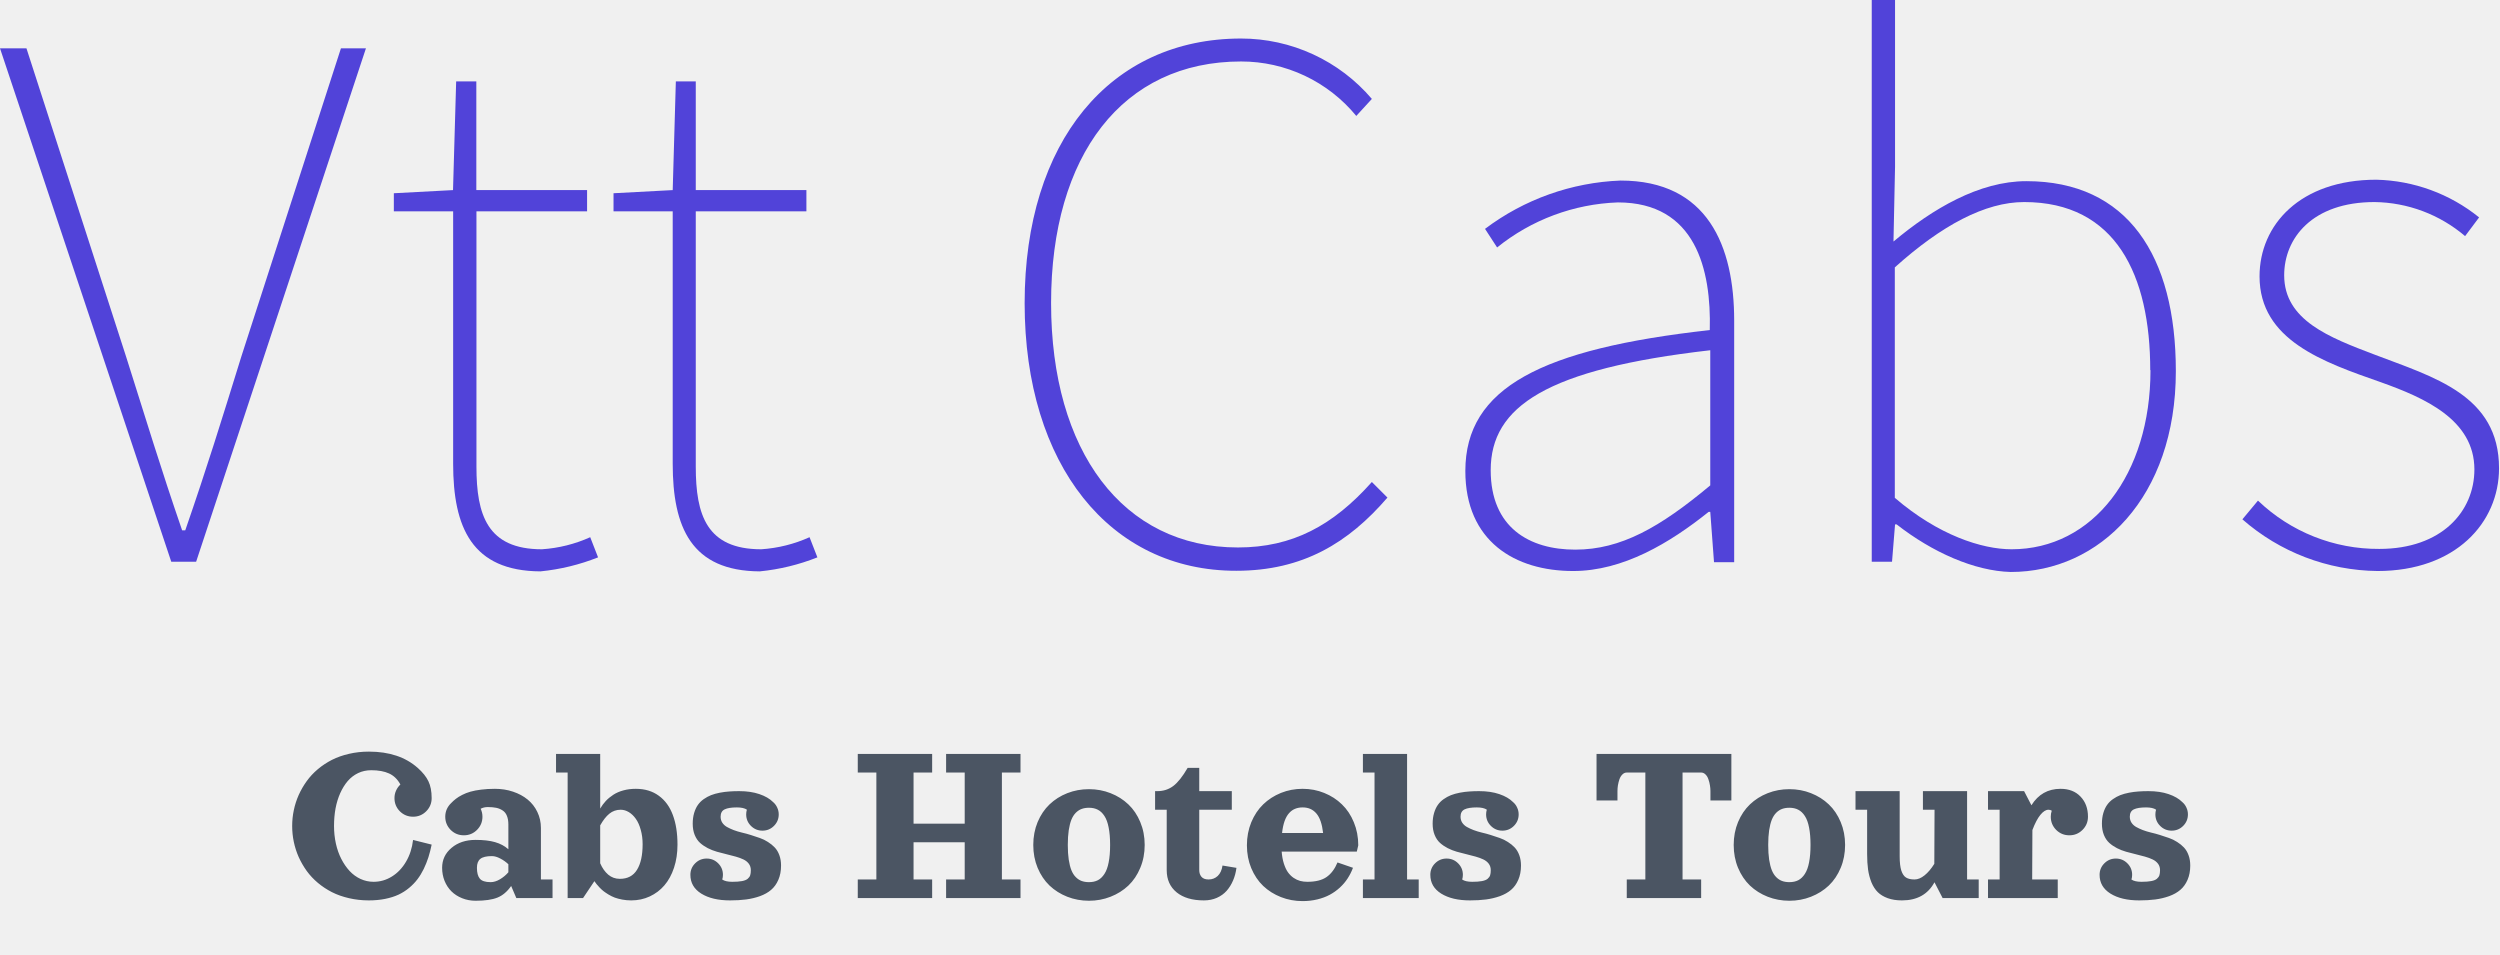
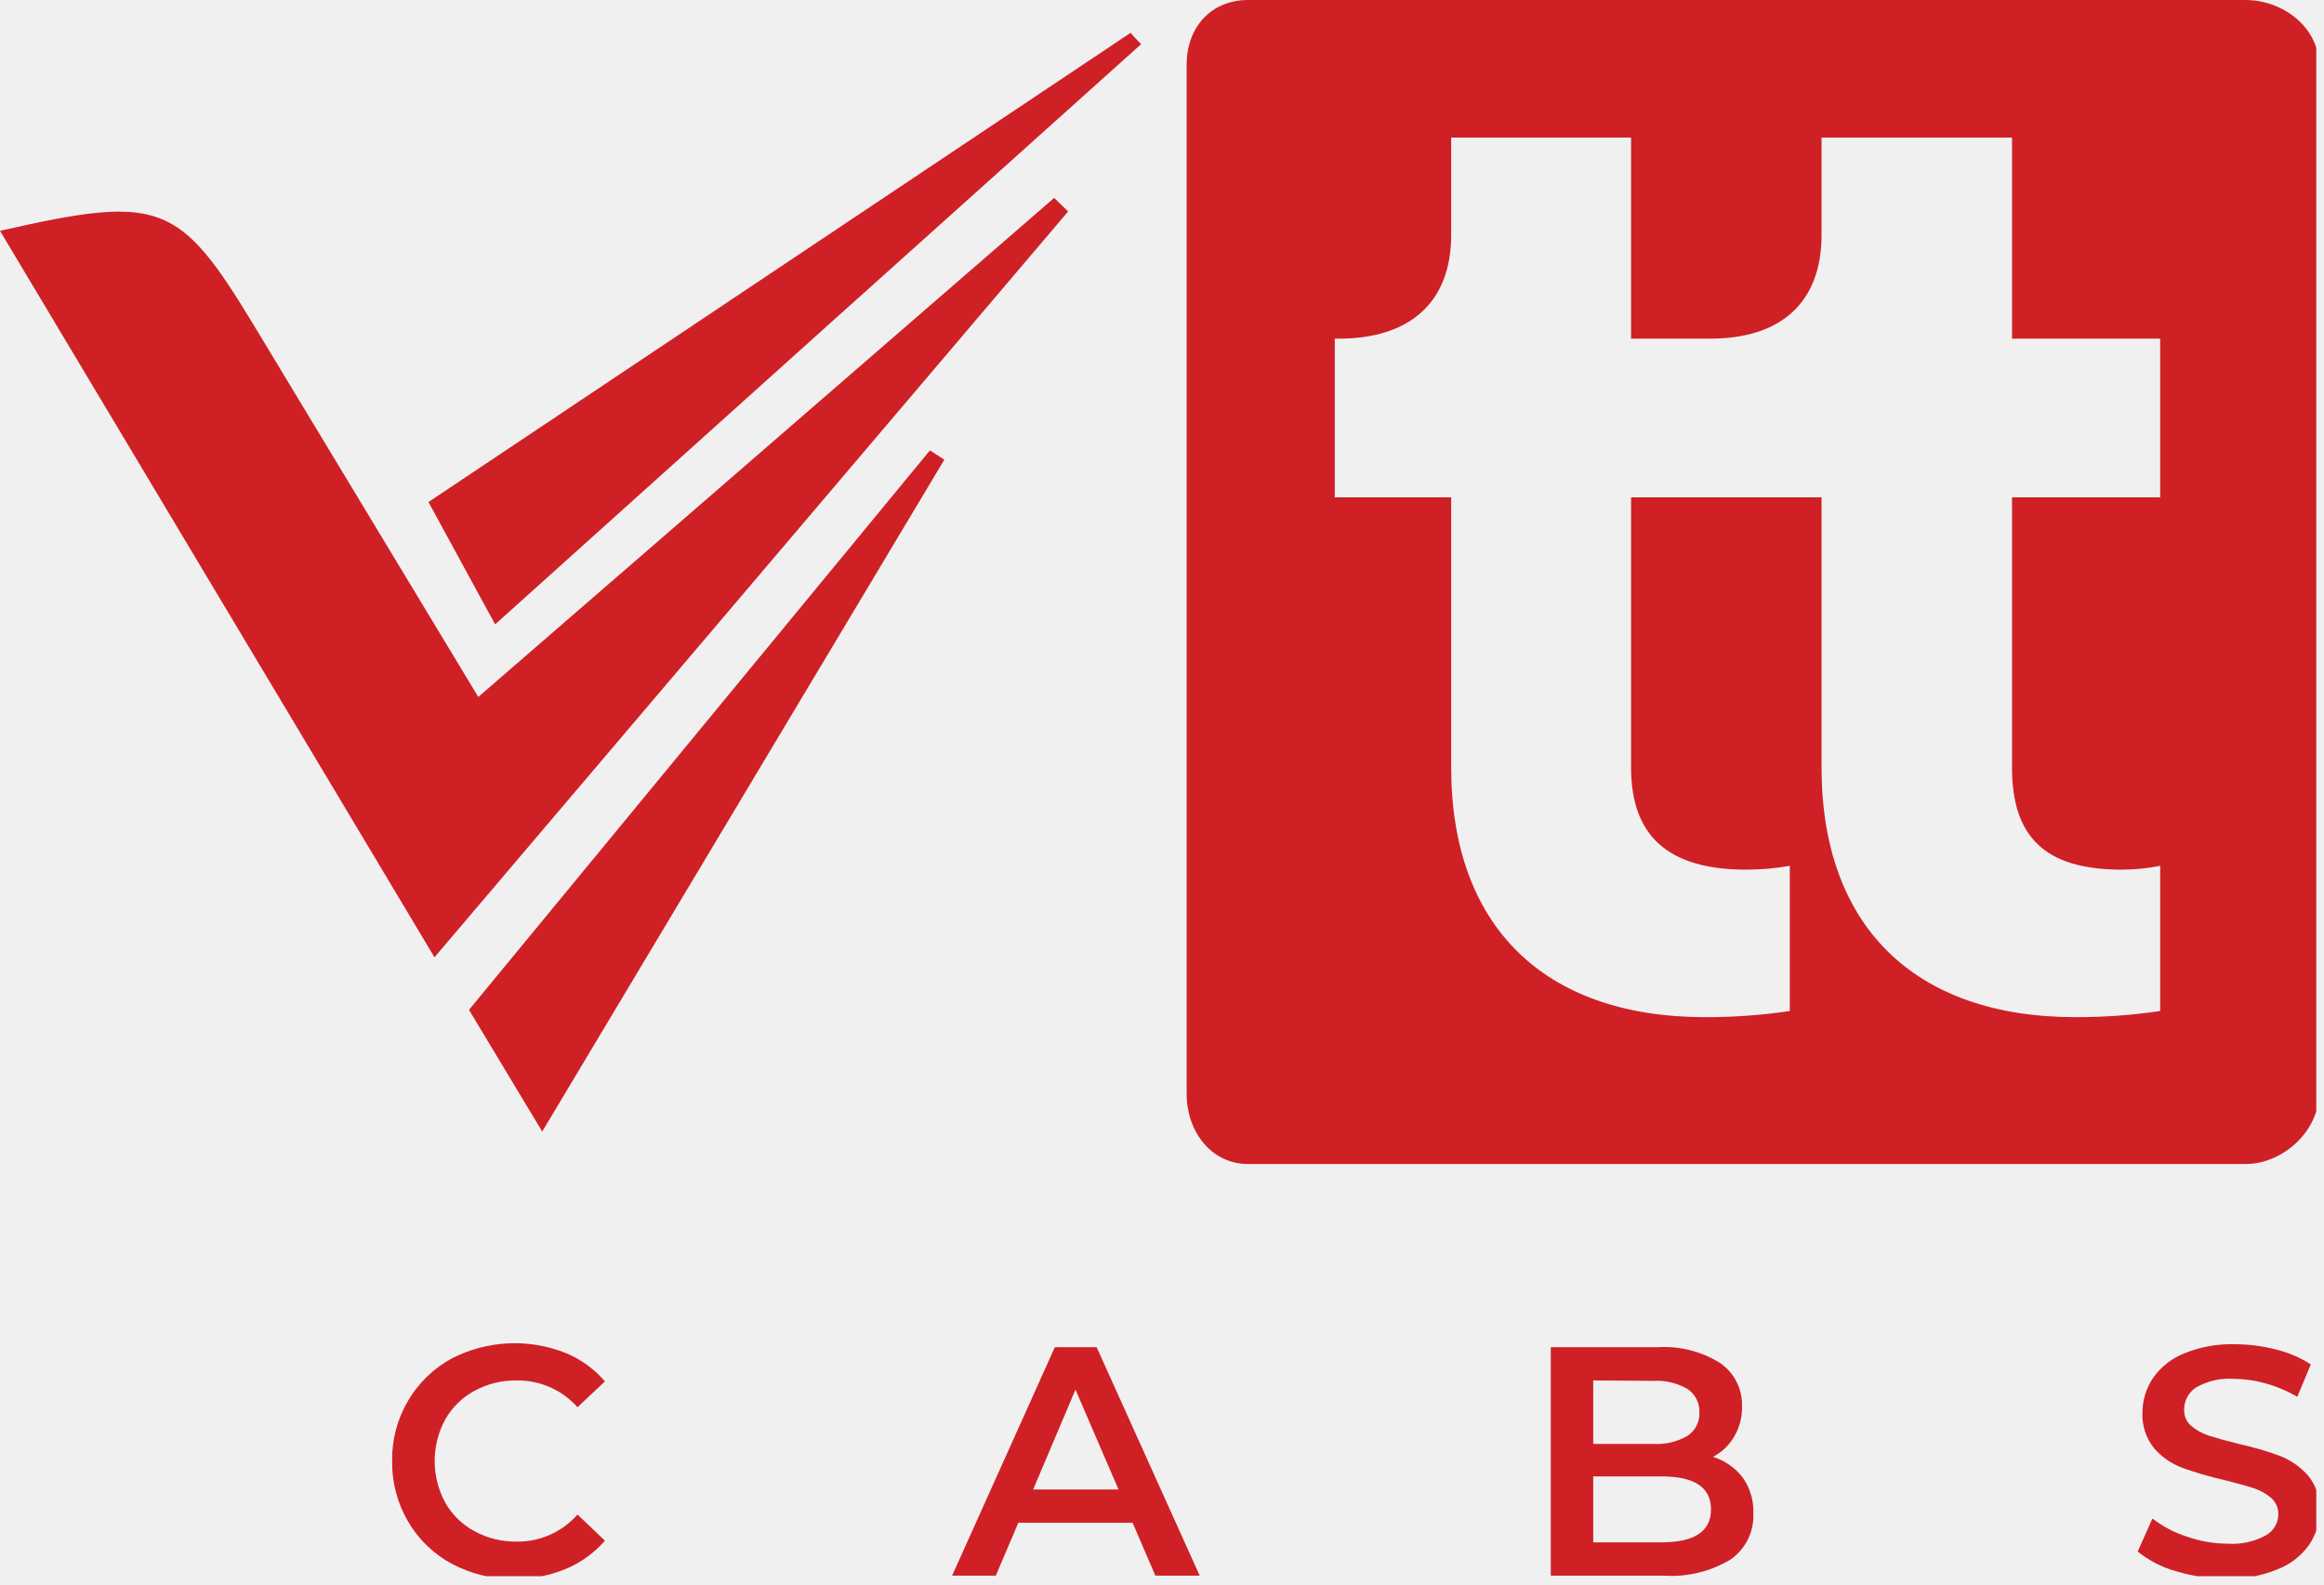
- <svg xmlns="http://www.w3.org/2000/svg" width="207" height="79" viewBox="0 0 207 79" fill="none">
-   <path d="M30.544 62.234C32.228 62.234 33.576 62.683 34.586 63.581C35 63.947 35.295 64.316 35.472 64.688C35.651 65.057 35.741 65.522 35.741 66.084C35.741 66.51 35.59 66.874 35.289 67.176C34.991 67.474 34.628 67.624 34.202 67.624C33.775 67.624 33.411 67.474 33.109 67.176C32.811 66.874 32.662 66.51 32.662 66.084C32.662 65.865 32.705 65.66 32.791 65.468C32.878 65.272 32.998 65.102 33.152 64.958C32.922 64.528 32.609 64.223 32.214 64.043C31.823 63.864 31.33 63.774 30.737 63.774C30.349 63.774 29.988 63.852 29.654 64.01C29.324 64.167 29.037 64.387 28.793 64.669C28.552 64.951 28.345 65.285 28.172 65.67C27.999 66.055 27.869 66.478 27.782 66.94C27.699 67.399 27.657 67.883 27.657 68.394C27.657 68.897 27.709 69.382 27.811 69.847C27.914 70.312 28.063 70.735 28.259 71.117C28.454 71.499 28.684 71.832 28.947 72.118C29.21 72.4 29.511 72.62 29.851 72.777C30.195 72.934 30.554 73.013 30.929 73.013C31.475 73.013 31.982 72.867 32.45 72.575C32.922 72.283 33.311 71.874 33.619 71.348C33.93 70.819 34.124 70.219 34.202 69.548L35.741 69.933C35.664 70.309 35.575 70.658 35.472 70.982C35.369 71.303 35.241 71.624 35.087 71.945C34.933 72.262 34.758 72.549 34.562 72.806C34.367 73.063 34.136 73.302 33.869 73.523C33.603 73.744 33.31 73.93 32.989 74.081C32.668 74.229 32.301 74.344 31.887 74.428C31.473 74.511 31.026 74.553 30.544 74.553C29.97 74.553 29.422 74.492 28.899 74.37C28.379 74.251 27.907 74.085 27.484 73.87C27.064 73.655 26.675 73.398 26.319 73.1C25.963 72.801 25.655 72.472 25.395 72.113C25.136 71.751 24.914 71.367 24.731 70.963C24.552 70.556 24.417 70.137 24.327 69.707C24.237 69.274 24.192 68.836 24.192 68.394C24.192 67.951 24.237 67.514 24.327 67.085C24.417 66.651 24.552 66.233 24.731 65.829C24.914 65.421 25.136 65.038 25.395 64.679C25.655 64.316 25.963 63.986 26.319 63.687C26.675 63.389 27.064 63.132 27.484 62.917C27.907 62.703 28.379 62.536 28.899 62.417C29.422 62.295 29.97 62.234 30.544 62.234ZM44.788 68.562V72.82H45.75V74.36H42.752L42.324 73.359C41.997 73.828 41.617 74.149 41.184 74.322C40.754 74.495 40.152 74.582 39.379 74.582C38.978 74.582 38.605 74.511 38.258 74.37C37.915 74.232 37.621 74.043 37.377 73.802C37.137 73.562 36.947 73.273 36.81 72.936C36.675 72.599 36.608 72.238 36.608 71.853C36.608 71.189 36.867 70.639 37.387 70.203C37.907 69.763 38.571 69.543 39.379 69.543C40.03 69.543 40.569 69.606 40.996 69.731C41.423 69.853 41.788 70.049 42.093 70.318V68.278C42.093 67.989 42.053 67.749 41.973 67.556C41.896 67.361 41.779 67.211 41.622 67.109C41.464 67.003 41.288 66.929 41.092 66.887C40.897 66.846 40.662 66.825 40.39 66.825C40.172 66.825 39.974 66.871 39.798 66.964C39.897 67.173 39.947 67.393 39.947 67.624C39.947 68.05 39.796 68.414 39.495 68.716C39.196 69.014 38.834 69.163 38.407 69.163C37.98 69.163 37.616 69.014 37.315 68.716C37.017 68.414 36.867 68.05 36.867 67.624C36.867 67.405 36.909 67.2 36.992 67.008C37.079 66.815 37.198 66.647 37.349 66.502C37.477 66.368 37.61 66.247 37.748 66.141C37.886 66.032 38.059 65.925 38.268 65.819C38.479 65.71 38.709 65.62 38.956 65.55C39.203 65.479 39.498 65.423 39.841 65.381C40.188 65.336 40.566 65.314 40.977 65.314C41.509 65.314 42.01 65.392 42.478 65.55C42.947 65.707 43.351 65.925 43.691 66.204C44.031 66.483 44.299 66.826 44.494 67.234C44.69 67.641 44.788 68.084 44.788 68.562ZM42.093 72.224V71.56C41.894 71.371 41.67 71.212 41.419 71.083C41.172 70.952 40.943 70.886 40.731 70.886C40.276 70.886 39.955 70.963 39.769 71.117C39.583 71.268 39.49 71.513 39.49 71.853C39.49 72.261 39.57 72.561 39.73 72.753C39.891 72.946 40.189 73.042 40.626 73.042C40.873 73.042 41.129 72.963 41.395 72.806C41.665 72.646 41.898 72.452 42.093 72.224ZM52.641 65.314C53.392 65.314 54.027 65.505 54.547 65.886C55.07 66.265 55.458 66.797 55.711 67.484C55.968 68.167 56.096 68.985 56.096 69.938C56.096 70.634 56 71.273 55.807 71.853C55.615 72.431 55.349 72.917 55.009 73.311C54.672 73.703 54.268 74.007 53.796 74.226C53.328 74.444 52.818 74.553 52.266 74.553C52.009 74.553 51.762 74.53 51.525 74.486C51.287 74.441 51.08 74.386 50.904 74.322C50.727 74.254 50.554 74.169 50.384 74.067C50.217 73.964 50.078 73.87 49.966 73.783C49.856 73.696 49.746 73.594 49.634 73.475C49.525 73.356 49.443 73.263 49.388 73.196C49.337 73.129 49.279 73.05 49.215 72.96L48.277 74.36H47.001V63.966H46.039V62.427H49.696V66.95C49.828 66.722 49.982 66.514 50.158 66.324C50.334 66.135 50.541 65.963 50.779 65.809C51.019 65.652 51.298 65.53 51.616 65.444C51.934 65.357 52.275 65.314 52.641 65.314ZM49.696 71.478C49.866 71.873 50.087 72.187 50.36 72.421C50.633 72.652 50.955 72.768 51.327 72.768C51.963 72.768 52.434 72.519 52.742 72.022C53.053 71.525 53.209 70.819 53.209 69.904C53.209 69.475 53.158 69.078 53.055 68.716C52.956 68.35 52.821 68.047 52.651 67.806C52.484 67.566 52.291 67.38 52.073 67.248C51.855 67.114 51.627 67.046 51.39 67.046C51.037 67.046 50.726 67.155 50.456 67.373C50.19 67.588 49.937 67.911 49.696 68.341V71.478ZM59.801 72.825C59.984 72.95 60.26 73.013 60.629 73.013C60.959 73.013 61.227 72.994 61.433 72.955C61.641 72.917 61.798 72.854 61.904 72.768C62.01 72.678 62.081 72.58 62.116 72.474C62.151 72.365 62.169 72.224 62.169 72.051C62.169 71.845 62.114 71.669 62.005 71.521C61.896 71.374 61.749 71.255 61.563 71.165C61.377 71.075 61.163 70.997 60.923 70.929C60.682 70.859 60.428 70.793 60.162 70.732C59.896 70.668 59.63 70.599 59.364 70.525C59.097 70.448 58.844 70.349 58.603 70.227C58.363 70.102 58.149 69.956 57.963 69.789C57.777 69.619 57.63 69.399 57.52 69.13C57.411 68.86 57.357 68.551 57.357 68.201C57.357 67.88 57.395 67.588 57.472 67.325C57.549 67.062 57.652 66.839 57.78 66.656C57.909 66.47 58.071 66.308 58.266 66.17C58.462 66.032 58.666 65.922 58.877 65.838C59.092 65.755 59.333 65.688 59.599 65.636C59.869 65.585 60.129 65.551 60.379 65.535C60.629 65.516 60.902 65.506 61.197 65.506C61.838 65.506 62.398 65.588 62.876 65.752C63.357 65.915 63.736 66.135 64.012 66.411C64.159 66.536 64.273 66.688 64.353 66.868C64.437 67.044 64.479 67.232 64.479 67.431C64.479 67.803 64.347 68.121 64.084 68.384C63.821 68.647 63.503 68.778 63.131 68.778C62.759 68.778 62.442 68.647 62.178 68.384C61.915 68.121 61.784 67.803 61.784 67.431C61.784 67.296 61.803 67.166 61.842 67.041C61.659 66.916 61.383 66.854 61.014 66.854C60.562 66.854 60.223 66.908 59.999 67.017C59.777 67.126 59.667 67.328 59.667 67.624C59.667 67.81 59.713 67.975 59.806 68.119C59.899 68.26 60.026 68.377 60.186 68.47C60.347 68.56 60.533 68.647 60.745 68.73C60.959 68.811 61.187 68.879 61.428 68.937C61.668 68.992 61.915 69.059 62.169 69.139C62.422 69.219 62.669 69.301 62.91 69.385C63.151 69.468 63.377 69.579 63.588 69.717C63.803 69.852 63.991 70.004 64.151 70.174C64.312 70.344 64.439 70.557 64.532 70.814C64.625 71.067 64.671 71.351 64.671 71.666C64.671 72.115 64.596 72.511 64.445 72.854C64.297 73.194 64.099 73.47 63.848 73.682C63.601 73.894 63.293 74.067 62.924 74.202C62.555 74.333 62.172 74.424 61.774 74.476C61.377 74.527 60.934 74.553 60.446 74.553C59.461 74.553 58.667 74.365 58.064 73.99C57.464 73.615 57.164 73.096 57.164 72.436C57.164 72.063 57.296 71.746 57.559 71.483C57.822 71.22 58.14 71.088 58.512 71.088C58.884 71.088 59.202 71.22 59.465 71.483C59.728 71.746 59.859 72.063 59.859 72.436C59.859 72.57 59.84 72.7 59.801 72.825ZM78.337 62.427H84.497V63.966H82.957V72.82H84.497V74.36H78.337V72.82H79.877V69.741H75.642V72.82H77.182V74.36H71.023V72.82H72.563V63.966H71.023V62.427H77.182V63.966H75.642V68.201H79.877V63.966H78.337V62.427ZM88.37 65.675C88.935 65.453 89.533 65.343 90.165 65.343C90.797 65.343 91.394 65.453 91.955 65.675C92.52 65.896 93.011 66.206 93.428 66.603C93.845 66.998 94.174 67.486 94.414 68.066C94.658 68.647 94.78 69.279 94.78 69.962C94.78 70.645 94.658 71.278 94.414 71.858C94.174 72.439 93.845 72.928 93.428 73.326C93.011 73.72 92.52 74.028 91.955 74.25C91.394 74.471 90.797 74.582 90.165 74.582C89.533 74.582 88.935 74.471 88.37 74.25C87.809 74.028 87.32 73.72 86.903 73.326C86.489 72.928 86.16 72.439 85.916 71.858C85.676 71.278 85.555 70.645 85.555 69.962C85.555 69.279 85.676 68.647 85.916 68.066C86.16 67.486 86.489 66.998 86.903 66.603C87.32 66.206 87.809 65.896 88.37 65.675ZM90.165 66.882C89.941 66.882 89.74 66.915 89.564 66.979C89.387 67.043 89.225 67.149 89.078 67.296C88.93 67.444 88.808 67.635 88.712 67.869C88.619 68.103 88.545 68.395 88.491 68.745C88.439 69.094 88.414 69.5 88.414 69.962C88.414 70.424 88.439 70.83 88.491 71.18C88.545 71.529 88.619 71.821 88.712 72.055C88.808 72.29 88.93 72.481 89.078 72.628C89.225 72.776 89.387 72.882 89.564 72.946C89.74 73.01 89.941 73.042 90.165 73.042C90.448 73.042 90.693 72.989 90.901 72.883C91.11 72.774 91.291 72.601 91.445 72.363C91.602 72.126 91.719 71.807 91.796 71.406C91.877 71.005 91.917 70.524 91.917 69.962C91.917 69.401 91.877 68.92 91.796 68.519C91.719 68.118 91.602 67.798 91.445 67.561C91.291 67.324 91.11 67.152 90.901 67.046C90.693 66.937 90.448 66.882 90.165 66.882ZM98.336 63.581H99.298V65.506H101.993V67.046H99.298V72.051C99.298 72.269 99.359 72.452 99.481 72.599C99.606 72.747 99.802 72.82 100.068 72.82C100.367 72.82 100.62 72.723 100.829 72.527C101.037 72.328 101.169 72.041 101.223 71.666L102.378 71.858C102.33 72.233 102.237 72.582 102.099 72.902C101.964 73.22 101.788 73.504 101.57 73.754C101.351 74.001 101.08 74.197 100.756 74.341C100.436 74.482 100.078 74.553 99.683 74.553C98.724 74.553 97.97 74.33 97.422 73.884C96.876 73.435 96.604 72.824 96.604 72.051V67.046H95.641V65.506H95.834C96.328 65.506 96.764 65.365 97.143 65.083C97.521 64.8 97.919 64.3 98.336 63.581ZM106.122 70.511C106.151 70.883 106.212 71.215 106.305 71.507C106.398 71.799 106.51 72.038 106.641 72.224C106.776 72.41 106.932 72.564 107.108 72.686C107.285 72.805 107.466 72.889 107.652 72.941C107.838 72.989 108.037 73.013 108.249 73.013C108.926 73.013 109.453 72.883 109.832 72.623C110.214 72.36 110.518 71.956 110.746 71.411L112.026 71.853C111.911 72.165 111.763 72.458 111.583 72.734C111.407 73.007 111.194 73.258 110.943 73.489C110.693 73.72 110.414 73.919 110.106 74.086C109.801 74.25 109.457 74.378 109.072 74.471C108.687 74.564 108.281 74.611 107.854 74.611C107.222 74.611 106.624 74.5 106.059 74.278C105.498 74.057 105.009 73.749 104.592 73.355C104.178 72.957 103.849 72.468 103.605 71.887C103.365 71.306 103.244 70.674 103.244 69.991C103.244 69.308 103.365 68.673 103.605 68.085C103.849 67.498 104.178 67.004 104.592 66.603C105.009 66.199 105.498 65.883 106.059 65.655C106.624 65.428 107.222 65.314 107.854 65.314C108.486 65.314 109.083 65.428 109.644 65.655C110.209 65.883 110.698 66.199 111.112 66.603C111.529 67.004 111.858 67.498 112.098 68.085C112.342 68.673 112.464 69.308 112.464 69.991L112.344 70.511H106.122ZM106.155 68.971H109.553C109.469 68.233 109.285 67.696 108.999 67.359C108.714 67.022 108.335 66.854 107.864 66.854C107.63 66.854 107.419 66.892 107.233 66.969C107.047 67.043 106.88 67.163 106.733 67.33C106.585 67.494 106.462 67.713 106.362 67.989C106.266 68.262 106.197 68.589 106.155 68.971ZM112.849 62.427H116.506V72.82H117.469V74.36H112.849V72.82H113.811V63.966H112.849V62.427ZM121.068 72.825C121.251 72.95 121.527 73.013 121.896 73.013C122.226 73.013 122.494 72.994 122.699 72.955C122.908 72.917 123.065 72.854 123.171 72.768C123.277 72.678 123.347 72.58 123.382 72.474C123.418 72.365 123.435 72.224 123.435 72.051C123.435 71.845 123.381 71.669 123.272 71.521C123.163 71.374 123.015 71.255 122.829 71.165C122.643 71.075 122.43 70.997 122.189 70.929C121.948 70.859 121.695 70.793 121.429 70.732C121.163 70.668 120.896 70.599 120.63 70.525C120.364 70.448 120.11 70.349 119.87 70.227C119.629 70.102 119.416 69.956 119.23 69.789C119.044 69.619 118.896 69.399 118.787 69.13C118.678 68.86 118.623 68.551 118.623 68.201C118.623 67.88 118.662 67.588 118.739 67.325C118.816 67.062 118.919 66.839 119.047 66.656C119.175 66.47 119.337 66.308 119.533 66.17C119.729 66.032 119.932 65.922 120.144 65.838C120.359 65.755 120.6 65.688 120.866 65.636C121.135 65.585 121.395 65.551 121.645 65.535C121.896 65.516 122.168 65.506 122.463 65.506C123.105 65.506 123.665 65.588 124.143 65.752C124.624 65.915 125.003 66.135 125.278 66.411C125.426 66.536 125.54 66.688 125.62 66.868C125.703 67.044 125.745 67.232 125.745 67.431C125.745 67.803 125.614 68.121 125.351 68.384C125.088 68.647 124.77 68.778 124.398 68.778C124.026 68.778 123.708 68.647 123.445 68.384C123.182 68.121 123.05 67.803 123.05 67.431C123.05 67.296 123.07 67.166 123.108 67.041C122.925 66.916 122.649 66.854 122.281 66.854C121.828 66.854 121.49 66.908 121.265 67.017C121.044 67.126 120.933 67.328 120.933 67.624C120.933 67.81 120.98 67.975 121.073 68.119C121.166 68.26 121.292 68.377 121.453 68.47C121.613 68.56 121.799 68.647 122.011 68.73C122.226 68.811 122.454 68.879 122.694 68.937C122.935 68.992 123.182 69.059 123.435 69.139C123.689 69.219 123.936 69.301 124.176 69.385C124.417 69.468 124.643 69.579 124.855 69.717C125.07 69.852 125.258 70.004 125.418 70.174C125.578 70.344 125.705 70.557 125.798 70.814C125.891 71.067 125.938 71.351 125.938 71.666C125.938 72.115 125.862 72.511 125.711 72.854C125.564 73.194 125.365 73.47 125.115 73.682C124.868 73.894 124.56 74.067 124.191 74.202C123.822 74.333 123.439 74.424 123.041 74.476C122.643 74.527 122.2 74.553 121.713 74.553C120.728 74.553 119.934 74.365 119.331 73.99C118.731 73.615 118.431 73.096 118.431 72.436C118.431 72.063 118.562 71.746 118.825 71.483C119.089 71.22 119.406 71.088 119.778 71.088C120.15 71.088 120.468 71.22 120.731 71.483C120.994 71.746 121.126 72.063 121.126 72.436C121.126 72.57 121.106 72.7 121.068 72.825ZM132.193 62.427H143.357V66.276H141.625V65.506C141.625 65.349 141.61 65.187 141.582 65.02C141.556 64.853 141.514 64.688 141.456 64.525C141.402 64.361 141.322 64.228 141.216 64.125C141.11 64.019 140.99 63.966 140.855 63.966H139.315V72.82H140.855V74.36H134.696V72.82H136.235V63.966H134.696C134.561 63.966 134.44 64.019 134.335 64.125C134.229 64.228 134.147 64.361 134.089 64.525C134.035 64.688 133.993 64.853 133.964 65.02C133.938 65.187 133.926 65.349 133.926 65.506V66.276H132.193V62.427ZM146.365 65.675C146.929 65.453 147.528 65.343 148.16 65.343C148.791 65.343 149.388 65.453 149.95 65.675C150.514 65.896 151.005 66.206 151.422 66.603C151.839 66.998 152.168 67.486 152.409 68.066C152.652 68.647 152.774 69.279 152.774 69.962C152.774 70.645 152.652 71.278 152.409 71.858C152.168 72.439 151.839 72.928 151.422 73.326C151.005 73.72 150.514 74.028 149.95 74.25C149.388 74.471 148.791 74.582 148.16 74.582C147.528 74.582 146.929 74.471 146.365 74.25C145.803 74.028 145.314 73.72 144.897 73.326C144.483 72.928 144.154 72.439 143.911 71.858C143.67 71.278 143.55 70.645 143.55 69.962C143.55 69.279 143.67 68.647 143.911 68.066C144.154 67.486 144.483 66.998 144.897 66.603C145.314 66.206 145.803 65.896 146.365 65.675ZM148.16 66.882C147.935 66.882 147.734 66.915 147.558 66.979C147.382 67.043 147.22 67.149 147.072 67.296C146.924 67.444 146.803 67.635 146.706 67.869C146.613 68.103 146.539 68.395 146.485 68.745C146.434 69.094 146.408 69.5 146.408 69.962C146.408 70.424 146.434 70.83 146.485 71.18C146.539 71.529 146.613 71.821 146.706 72.055C146.803 72.29 146.924 72.481 147.072 72.628C147.22 72.776 147.382 72.882 147.558 72.946C147.734 73.01 147.935 73.042 148.16 73.042C148.442 73.042 148.687 72.989 148.896 72.883C149.104 72.774 149.286 72.601 149.44 72.363C149.597 72.126 149.714 71.807 149.791 71.406C149.871 71.005 149.911 70.524 149.911 69.962C149.911 69.401 149.871 68.92 149.791 68.519C149.714 68.118 149.597 67.798 149.44 67.561C149.286 67.324 149.104 67.152 148.896 67.046C148.687 66.937 148.442 66.882 148.16 66.882ZM153.636 65.506H157.293V70.896C157.293 71.403 157.338 71.797 157.427 72.079C157.52 72.362 157.652 72.556 157.822 72.662C157.995 72.768 158.229 72.82 158.525 72.82C158.794 72.82 159.07 72.707 159.352 72.479C159.638 72.251 159.907 71.933 160.161 71.526L160.18 67.046H159.218V65.506H162.875V72.82H163.837V74.36H160.849L160.175 73.052C159.633 74.052 158.736 74.553 157.485 74.553C157.036 74.553 156.643 74.492 156.306 74.37C155.969 74.248 155.694 74.081 155.479 73.87C155.264 73.655 155.089 73.383 154.954 73.056C154.823 72.726 154.73 72.373 154.675 71.998C154.624 71.619 154.598 71.188 154.598 70.703V67.046H153.636V65.506ZM164.607 65.506H167.595L168.202 66.676C168.769 65.768 169.573 65.314 170.612 65.314C171.309 65.314 171.86 65.529 172.268 65.959C172.678 66.385 172.884 66.94 172.884 67.624C172.884 68.05 172.733 68.414 172.431 68.716C172.133 69.014 171.77 69.163 171.344 69.163C170.917 69.163 170.553 69.014 170.251 68.716C169.953 68.414 169.804 68.05 169.804 67.624C169.804 67.45 169.831 67.284 169.886 67.123C169.799 67.072 169.708 67.046 169.611 67.046C169.397 67.046 169.174 67.187 168.943 67.47C168.715 67.749 168.495 68.167 168.283 68.725L168.264 72.82H170.381V74.36H164.607V72.82H165.569V67.046H164.607V65.506ZM176.483 72.825C176.666 72.95 176.942 73.013 177.311 73.013C177.641 73.013 177.909 72.994 178.114 72.955C178.323 72.917 178.48 72.854 178.586 72.768C178.692 72.678 178.762 72.58 178.798 72.474C178.833 72.365 178.851 72.224 178.851 72.051C178.851 71.845 178.796 71.669 178.687 71.521C178.578 71.374 178.43 71.255 178.244 71.165C178.058 71.075 177.845 70.997 177.604 70.929C177.364 70.859 177.11 70.793 176.844 70.732C176.578 70.668 176.311 70.599 176.045 70.525C175.779 70.448 175.525 70.349 175.285 70.227C175.044 70.102 174.831 69.956 174.645 69.789C174.459 69.619 174.311 69.399 174.202 69.13C174.093 68.86 174.039 68.551 174.039 68.201C174.039 67.88 174.077 67.588 174.154 67.325C174.231 67.062 174.334 66.839 174.462 66.656C174.59 66.47 174.752 66.308 174.948 66.17C175.144 66.032 175.347 65.922 175.559 65.838C175.774 65.755 176.015 65.688 176.281 65.636C176.55 65.585 176.81 65.551 177.06 65.535C177.311 65.516 177.583 65.506 177.879 65.506C178.52 65.506 179.08 65.588 179.558 65.752C180.039 65.915 180.418 66.135 180.694 66.411C180.841 66.536 180.955 66.688 181.035 66.868C181.119 67.044 181.16 67.232 181.16 67.431C181.16 67.803 181.029 68.121 180.766 68.384C180.503 68.647 180.185 68.778 179.813 68.778C179.441 68.778 179.123 68.647 178.86 68.384C178.597 68.121 178.466 67.803 178.466 67.431C178.466 67.296 178.485 67.166 178.523 67.041C178.34 66.916 178.065 66.854 177.696 66.854C177.243 66.854 176.905 66.908 176.68 67.017C176.459 67.126 176.348 67.328 176.348 67.624C176.348 67.81 176.395 67.975 176.488 68.119C176.581 68.26 176.708 68.377 176.868 68.47C177.028 68.56 177.214 68.647 177.426 68.73C177.641 68.811 177.869 68.879 178.109 68.937C178.35 68.992 178.597 69.059 178.851 69.139C179.104 69.219 179.351 69.301 179.592 69.385C179.832 69.468 180.058 69.579 180.27 69.717C180.485 69.852 180.673 70.004 180.833 70.174C180.993 70.344 181.12 70.557 181.213 70.814C181.306 71.067 181.353 71.351 181.353 71.666C181.353 72.115 181.277 72.511 181.127 72.854C180.979 73.194 180.78 73.47 180.53 73.682C180.283 73.894 179.975 74.067 179.606 74.202C179.237 74.333 178.854 74.424 178.456 74.476C178.058 74.527 177.615 74.553 177.128 74.553C176.143 74.553 175.349 74.365 174.746 73.99C174.146 73.615 173.846 73.096 173.846 72.436C173.846 72.063 173.978 71.746 174.241 71.483C174.504 71.22 174.821 71.088 175.193 71.088C175.566 71.088 175.883 71.22 176.146 71.483C176.409 71.746 176.541 72.063 176.541 72.436C176.541 72.57 176.522 72.7 176.483 72.825Z" fill="#4B5563" />
-   <path d="M0 4H2.19L10.44 29.53C12.12 34.82 13.28 38.68 15.08 43.91H15.34C17.15 38.68 18.34 34.82 19.98 29.53L28.23 4H30.3L16.24 46.51H14.18L0 4Z" fill="#5143D9" />
-   <path d="M37.52 38.39V17.5H32.61V16L37.51 15.74L37.77 6.74H39.44V15.74H48.61V17.5H39.45V38.64C39.45 42.64 40.35 45.48 44.87 45.48C46.252 45.389 47.607 45.051 48.87 44.48L49.52 46.15C47.992 46.757 46.386 47.147 44.75 47.31C39.07 47.28 37.52 43.67 37.52 38.39Z" fill="#5143D9" />
-   <path d="M55.7 38.39V17.5H50.8V16L55.7 15.74L55.96 6.74H57.61V15.74H66.77V17.5H57.61V38.64C57.61 42.64 58.51 45.48 63.03 45.48C64.412 45.389 65.767 45.051 67.03 44.48L67.68 46.15C66.151 46.757 64.546 47.147 62.91 47.31C57.24 47.28 55.7 43.67 55.7 38.39Z" fill="#5143D9" />
-   <path d="M84.84 25.11C84.84 11.7 91.93 3.19 102.76 3.19C104.82 3.189 106.855 3.636 108.725 4.499C110.595 5.362 112.255 6.622 113.59 8.19L112.3 9.6C111.143 8.19 109.686 7.053 108.037 6.273C106.387 5.493 104.585 5.089 102.76 5.09C92.96 5.09 87.03 12.83 87.03 25.09C87.03 37.35 92.96 45.33 102.5 45.33C107.01 45.33 110.37 43.52 113.59 39.91L114.88 41.2C111.66 44.94 107.88 47.26 102.37 47.26C91.93 47.28 84.84 38.52 84.84 25.11Z" fill="#5143D9" />
-   <path d="M121.33 39C121.33 32.1 127.64 28.88 141.57 27.33C141.7 22.33 140.41 16.76 133.96 16.76C130.311 16.889 126.802 18.197 123.96 20.49L122.96 18.95C126.204 16.503 130.12 15.107 134.18 14.95C141.4 14.95 143.59 20.37 143.59 26.55V46.55H141.92L141.61 42.38H141.48C138.26 44.96 134.39 47.28 130.26 47.28C125.45 47.28 121.33 44.83 121.33 39ZM141.61 40.19V29C128.07 30.55 123.43 33.65 123.43 38.93C123.43 43.7 126.65 45.51 130.43 45.51C134.21 45.51 137.44 43.67 141.61 40.19Z" fill="#5143D9" />
-   <path d="M157.04 43.42H156.91L156.66 46.51H154.98V0H156.91V13.8L156.78 20C160.01 17.29 163.88 15 167.78 15C176.17 15 180.16 21.19 180.16 30.73C180.16 41.17 173.84 47.36 166.49 47.36C163.49 47.28 160.01 45.74 157.04 43.42ZM178.04 30.65C178.04 22.79 175.2 16.73 167.6 16.73C164.37 16.73 160.76 18.66 156.89 22.14V41.22C160.5 44.32 164.11 45.48 166.56 45.48C173.29 45.48 178.06 39.29 178.06 30.65H178.04Z" fill="#5143D9" />
-   <path d="M185.67 43L186.96 41.45C189.662 44.04 193.267 45.475 197.01 45.45C202.17 45.45 204.88 42.35 204.88 38.87C204.88 34.75 200.75 32.94 197.14 31.65C192.37 29.98 187.09 28.17 187.09 22.88C187.09 18.63 190.44 14.88 196.76 14.88C199.863 14.952 202.855 16.049 205.27 18L204.11 19.55C202.015 17.764 199.362 16.766 196.61 16.73C191.45 16.73 189.13 19.73 189.13 22.79C189.13 26.52 192.87 27.94 196.61 29.36C201.51 31.23 206.92 32.71 206.92 38.77C206.92 43.29 203.31 47.28 196.86 47.28C192.738 47.237 188.768 45.718 185.67 43Z" fill="#5143D9" />
+ <svg xmlns="http://www.w3.org/2000/svg" width="220" height="150" viewBox="0 0 220 150" fill="none">
+   <g clip-path="url(#clip0_176_6469)">
+     <path d="M212.575 0H118.152C114.626 0 112.332 2.594 112.332 6.131V103.548C112.332 107.074 114.626 110.189 118.152 110.189H212.575C216.101 110.189 219.517 107.074 219.517 103.548V6.131C219.517 2.594 216.101 0 212.575 0ZM204.491 47.081H190.467V72.655C190.467 79.176 193.522 82.322 200.854 82.322C202.076 82.323 203.294 82.202 204.491 81.961V95.705C201.838 96.099 199.159 96.293 196.477 96.286C181.11 96.286 172.436 87.551 172.436 72.655V47.081H154.404V72.655C154.404 79.176 157.961 82.322 165.293 82.322C166.68 82.323 168.065 82.202 169.43 81.961V95.705C166.777 96.099 164.099 96.293 161.417 96.286C146.04 96.286 137.375 87.551 137.375 72.655V47.081H126.356V32.055H126.777C133.298 32.055 137.375 28.759 137.375 22.248V13.022H154.404V32.055H161.927C168.449 32.055 172.436 28.759 172.436 22.248V13.022H190.467V32.055H204.491V47.081Z" fill="#CF2026" />
+     <path fill-rule="evenodd" clip-rule="evenodd" d="M41.131 90.619C27.047 67.099 13.583 44.55 0 21.851C15.186 18.395 16.949 19.096 24.041 30.806C30.923 42.216 37.815 53.615 45.278 65.977L99.792 18.735L101.114 20.018L41.131 90.619Z" fill="#CF2026" />
+     <path fill-rule="evenodd" clip-rule="evenodd" d="M40.56 47.524L107.025 3.107C107.346 3.468 107.656 3.829 108.027 4.179C87.852 22.27 67.717 40.342 46.871 59.104C44.587 54.907 42.624 51.3 40.56 47.524Z" fill="#CF2026" />
+     <path fill-rule="evenodd" clip-rule="evenodd" d="M44.397 95.595L88.032 42.634L89.394 43.515L51.328 107.115L44.397 95.595Z" fill="#CF2026" />
+     <path d="M42.76 148.026C41.037 147.099 39.605 145.712 38.623 144.019C37.61 142.285 37.091 140.307 37.12 138.299C37.089 136.293 37.612 134.317 38.633 132.589C39.627 130.899 41.064 129.513 42.79 128.582C44.445 127.735 46.263 127.252 48.12 127.165C49.978 127.079 51.832 127.391 53.559 128.082C54.988 128.673 56.258 129.593 57.265 130.766L54.671 133.21C53.947 132.397 53.055 131.749 52.058 131.312C51.06 130.874 49.98 130.657 48.891 130.676C47.491 130.658 46.111 131.003 44.884 131.678C43.734 132.305 42.783 133.242 42.139 134.382C41.489 135.587 41.148 136.935 41.148 138.304C41.148 139.673 41.489 141.021 42.139 142.226C42.783 143.366 43.734 144.303 44.884 144.931C46.111 145.605 47.491 145.95 48.891 145.932C49.983 145.95 51.065 145.73 52.063 145.287C53.061 144.844 53.951 144.189 54.671 143.368L57.265 145.842C56.249 147.015 54.973 147.935 53.539 148.527C51.998 149.161 50.346 149.478 48.68 149.458C46.617 149.491 44.58 148.998 42.76 148.026Z" fill="#CF2026" />
+     <path d="M107.218 144.147H96.4L94.266 149.156H90.129L99.856 127.528H103.812L113.569 149.156H109.372L107.218 144.147ZM105.886 141.001L101.809 131.545L97.802 141.001H105.886Z" fill="#CF2026" />
+     <path d="M164.976 139.871C165.679 140.867 166.032 142.069 165.978 143.287C166.015 144.133 165.837 144.975 165.46 145.733C165.083 146.492 164.52 147.143 163.824 147.625C161.929 148.765 159.731 149.3 157.523 149.157H146.805V127.53H156.942C159.018 127.401 161.082 127.926 162.842 129.033C163.505 129.49 164.041 130.107 164.402 130.827C164.762 131.546 164.936 132.345 164.906 133.15C164.929 134.149 164.672 135.134 164.165 135.995C163.69 136.808 162.996 137.471 162.161 137.908C163.279 138.258 164.262 138.943 164.976 139.871ZM150.822 130.675V136.686H156.511C157.638 136.755 158.76 136.49 159.737 135.924C160.102 135.688 160.399 135.36 160.597 134.974C160.796 134.587 160.89 134.155 160.869 133.721C160.892 133.281 160.799 132.842 160.601 132.449C160.402 132.055 160.104 131.72 159.737 131.477C158.758 130.915 157.638 130.651 156.511 130.716L150.822 130.675ZM161.971 142.886C161.971 140.803 160.418 139.761 157.313 139.761H150.822V146.002H157.273C160.405 146.002 161.971 144.963 161.971 142.886Z" fill="#CF2026" />
+     <path d="M206.05 148.755C204.705 148.387 203.45 147.746 202.363 146.872L203.756 143.746C204.734 144.5 205.836 145.08 207.011 145.459C208.257 145.897 209.567 146.124 210.888 146.13C212.136 146.214 213.383 145.944 214.484 145.349C214.842 145.151 215.141 144.86 215.351 144.508C215.56 144.156 215.673 143.755 215.676 143.346C215.683 143.058 215.627 142.772 215.513 142.507C215.399 142.243 215.229 142.006 215.015 141.813C214.522 141.39 213.95 141.07 213.332 140.871C212.651 140.651 211.719 140.391 210.547 140.1C209.187 139.798 207.849 139.406 206.54 138.928C205.527 138.545 204.624 137.915 203.916 137.095C203.146 136.139 202.754 134.935 202.814 133.709C202.816 132.545 203.165 131.408 203.816 130.443C204.547 129.4 205.567 128.592 206.751 128.119C208.276 127.498 209.913 127.201 211.559 127.248C212.874 127.25 214.183 127.418 215.456 127.749C216.626 128.03 217.741 128.507 218.752 129.161L217.469 132.226C216.528 131.672 215.517 131.245 214.464 130.954C213.486 130.678 212.475 130.533 211.459 130.524C210.224 130.439 208.991 130.717 207.913 131.325C207.555 131.553 207.261 131.868 207.059 132.242C206.857 132.615 206.755 133.034 206.761 133.459C206.752 133.744 206.807 134.028 206.921 134.289C207.035 134.551 207.206 134.784 207.422 134.971C207.916 135.389 208.488 135.706 209.105 135.903C209.786 136.123 210.718 136.384 211.89 136.674C213.234 136.966 214.556 137.351 215.847 137.826C216.857 138.226 217.759 138.857 218.481 139.669C219.252 140.605 219.645 141.795 219.583 143.005C219.588 144.164 219.238 145.296 218.581 146.251C217.83 147.301 216.784 148.106 215.576 148.565C214.048 149.186 212.407 149.483 210.758 149.436C209.164 149.436 207.578 149.206 206.05 148.755Z" fill="#CF2026" />
+   </g>
+   <defs>
+     <clipPath id="clip0_176_6469">
+       <rect width="219.27" height="149.21" fill="white" />
+     </clipPath>
+   </defs>
</svg>
